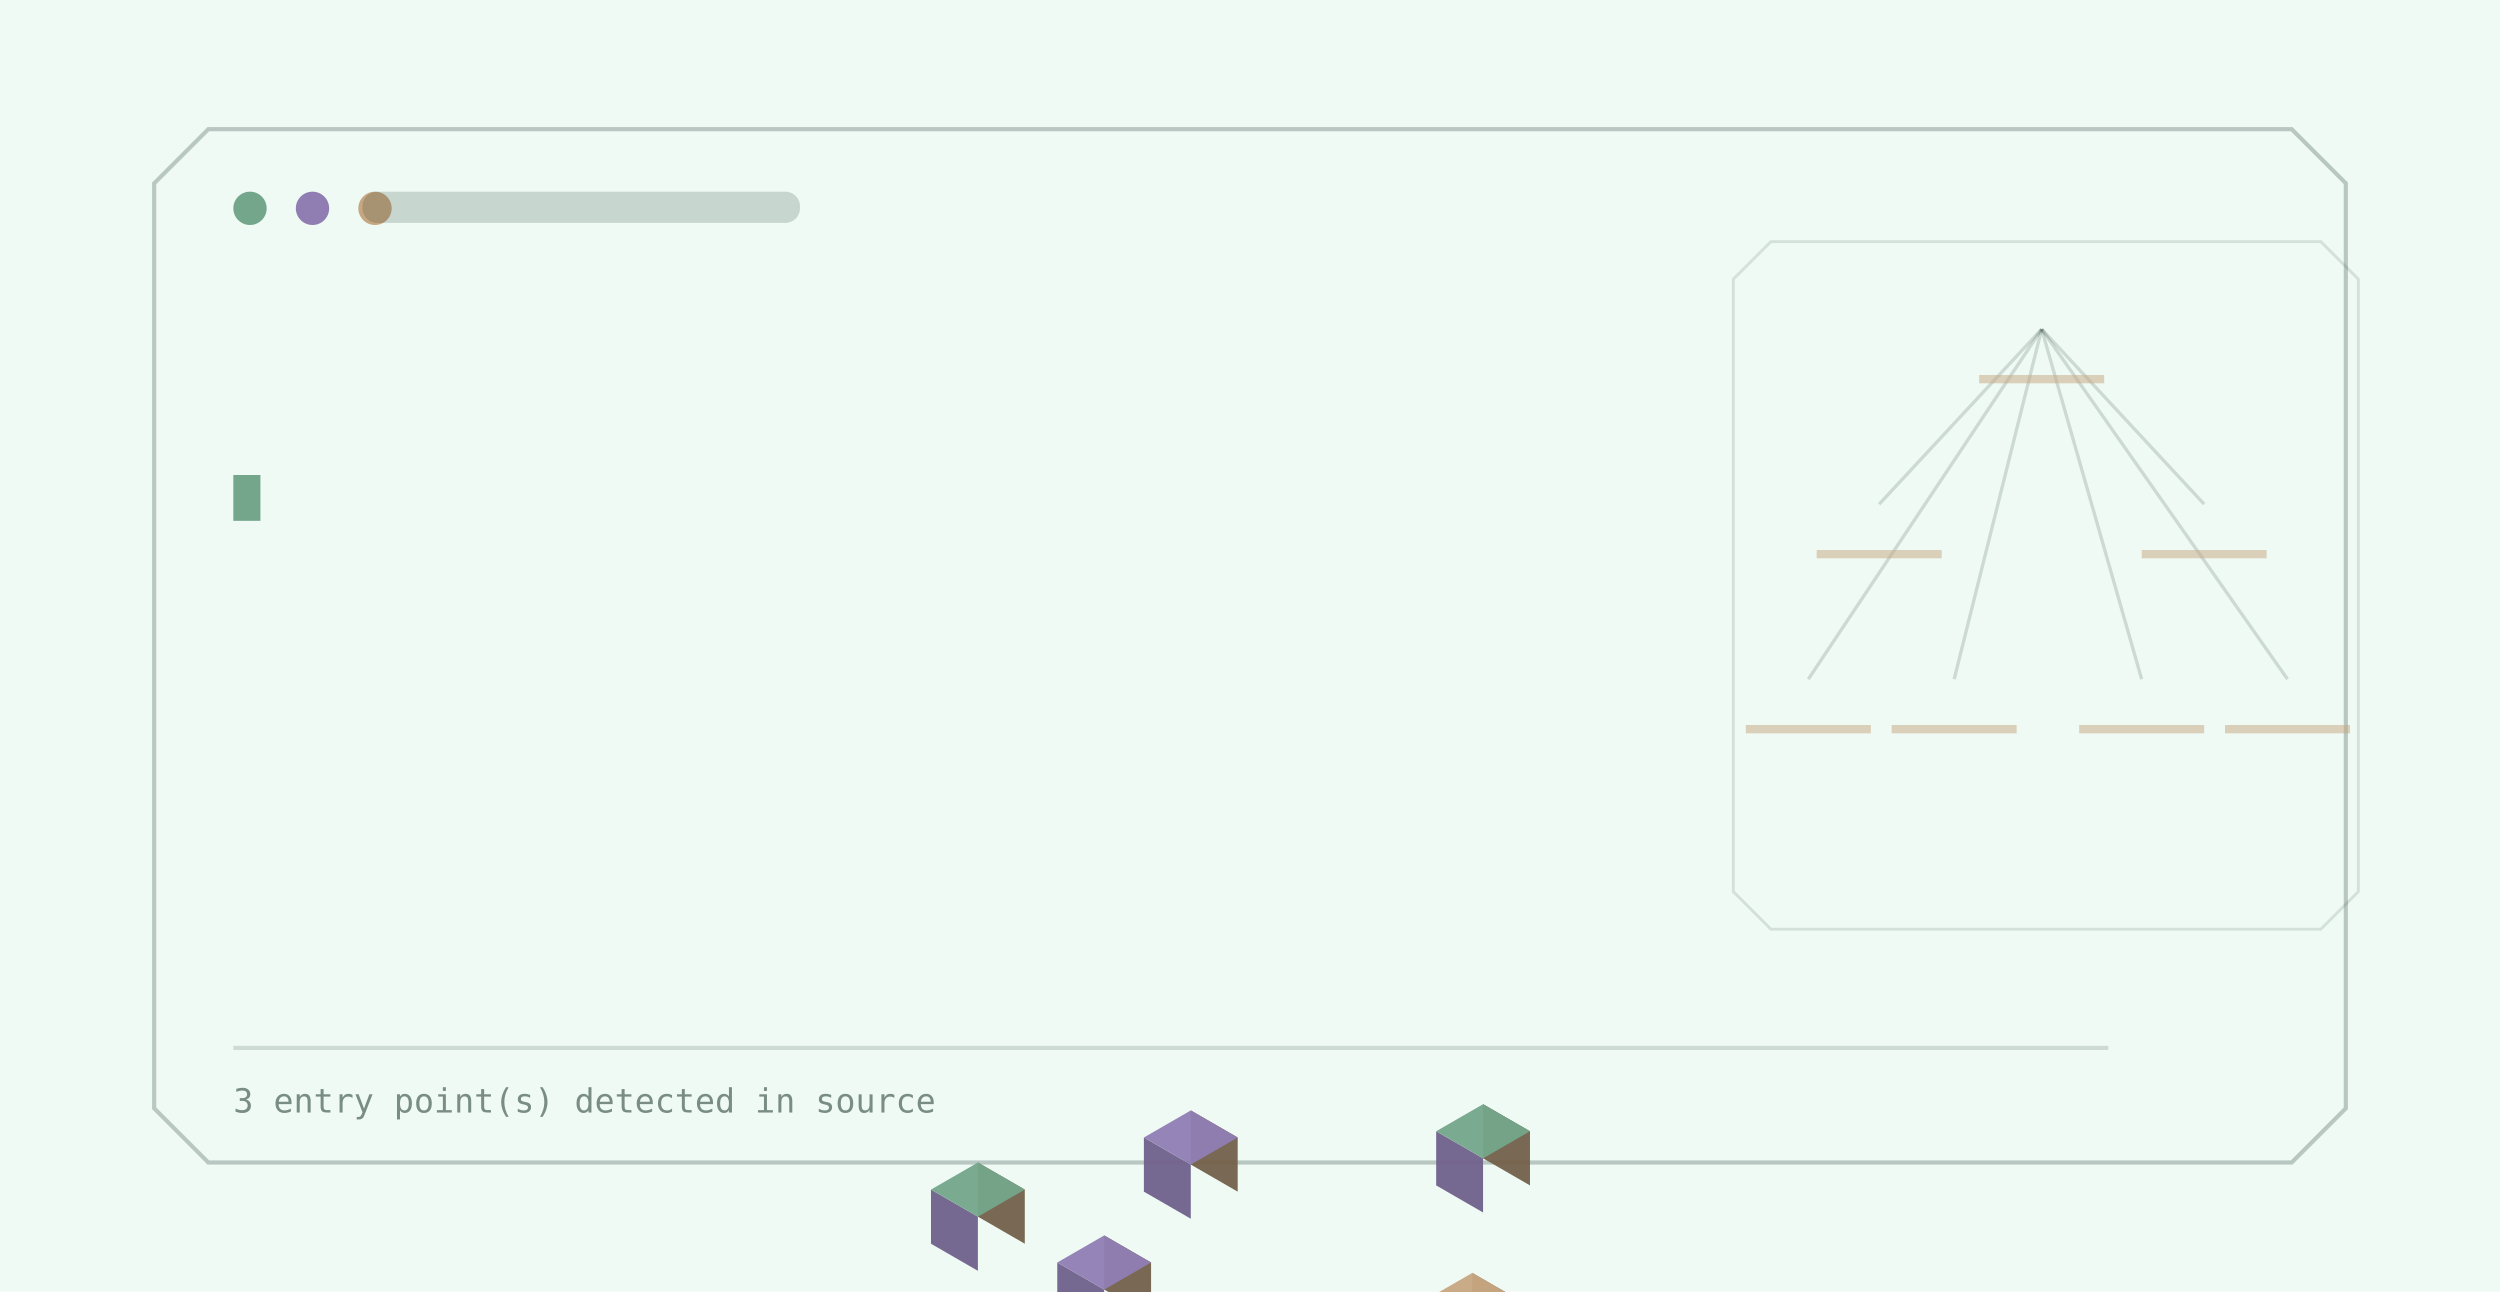
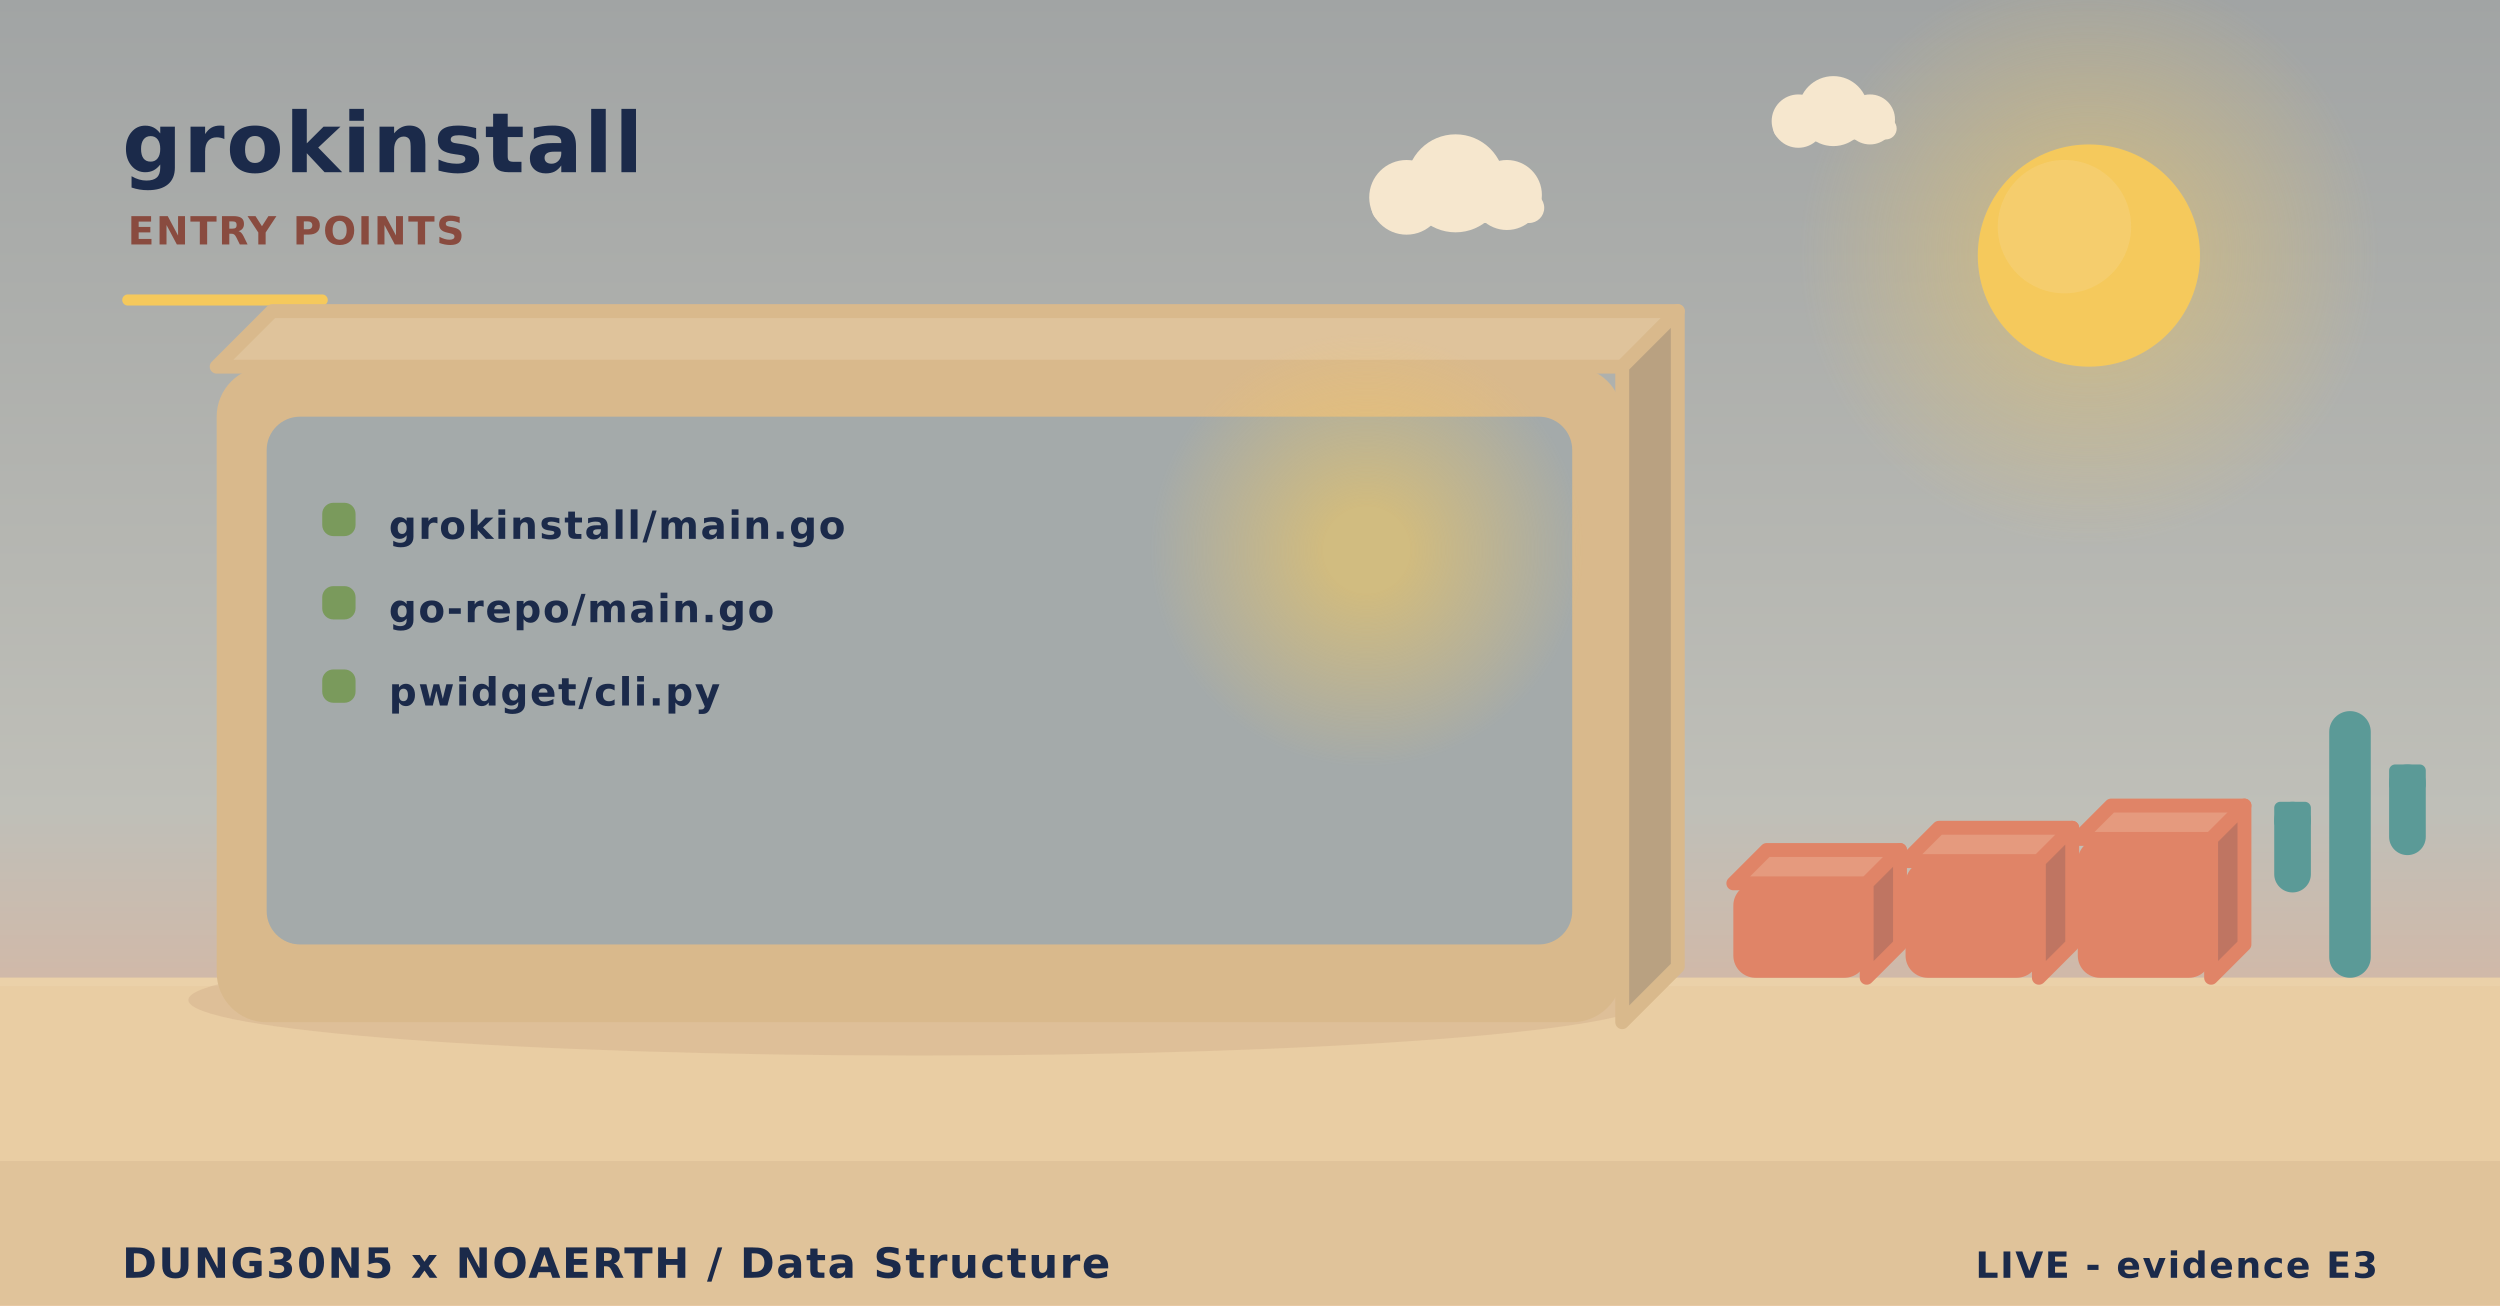
- <svg xmlns="http://www.w3.org/2000/svg" viewBox="0 0 1200 620" width="1200" height="620" role="img" aria-label="grokinstall command surface">
-   <rect width="1200" height="620" fill="#effaf5" />
-   <defs>
-     <linearGradient id="gt" x1="0" y1="0" x2="1" y2="1">
-       <stop offset="0%" stop-color="#74a68b" />
-       <stop offset="100%" stop-color="#907eb3" />
-     </linearGradient>
-   </defs>
-   <path d="M100.00,62.00 H1100.00 L1126.00,88.00 V532.00 L1100.00,558.00 H100.00 L74.00,532.00 V88.00 Z" fill="none" stroke="rgba(26,52,43,0.300)" stroke-width="2.00" opacity="0.85" />
-   <circle cx="120.00" cy="100.00" r="8.00" fill="#74a68b" opacity="1.00" />
-   <circle cx="150.00" cy="100.00" r="8.00" fill="#907eb3" opacity="1.00" />
-   <circle cx="180.00" cy="100.00" r="8.00" fill="#c7a781" opacity="1.00" />
-   <rect x="174.00" y="92.00" width="210.00" height="15.00" rx="7.00" fill="rgba(26,52,43,0.180)" opacity="1.00" />
-   <text x="112" y="148" font-family="ui-monospace,SFMono-Regular,Menlo,monospace" font-size="21" fill="rgba(26,52,43,0.800)" opacity="0">grokinstall/main.go<animate attributeName="opacity" values="0;1;1;0" dur="1.5s" begin="0.0s" repeatCount="indefinite" />
-   </text>
-   <text x="112" y="182" font-family="ui-monospace,SFMono-Regular,Menlo,monospace" font-size="21" fill="rgba(26,52,43,0.800)" opacity="0">go-repo/main.go<animate attributeName="opacity" values="0;1;1;0" dur="1.5s" begin="1.5s" repeatCount="indefinite" />
-   </text>
-   <text x="112" y="216" font-family="ui-monospace,SFMono-Regular,Menlo,monospace" font-size="21" fill="rgba(26,52,43,0.800)" opacity="0">pwidget/cli.py<animate attributeName="opacity" values="0;1;1;0" dur="1.5s" begin="3.0s" repeatCount="indefinite" />
-   </text>
-   <rect x="112" y="228" width="13" height="22" fill="#74a68b">
-     <animate attributeName="opacity" values="1;0;1" dur="1.05s" begin="0s" repeatCount="indefinite" />
-   </rect>
-   <path d="M850.00,116.00 H1114.00 L1132.00,134.00 V428.00 L1114.00,446.00 H850.00 L832.00,428.00 V134.00 Z" fill="none" stroke="rgba(26,52,43,0.180)" stroke-width="1.40" opacity="0.70" />
-   <line x1="980.00" y1="158.00" x2="902.00" y2="242.00" stroke="rgba(26,52,43,0.300)" stroke-width="1.60" opacity="0.55" />
-   <line x1="980.00" y1="158.00" x2="1058.00" y2="242.00" stroke="rgba(26,52,43,0.300)" stroke-width="1.60" opacity="0.55" />
-   <line x1="980.00" y1="158.00" x2="868.00" y2="326.00" stroke="rgba(26,52,43,0.300)" stroke-width="1.60" opacity="0.55" />
-   <line x1="980.00" y1="158.00" x2="938.00" y2="326.00" stroke="rgba(26,52,43,0.300)" stroke-width="1.60" opacity="0.55" />
-   <line x1="980.00" y1="158.00" x2="1028.00" y2="326.00" stroke="rgba(26,52,43,0.300)" stroke-width="1.60" opacity="0.55" />
-   <line x1="980.00" y1="158.00" x2="1098.00" y2="326.00" stroke="rgba(26,52,43,0.300)" stroke-width="1.60" opacity="0.55" />
-   <polygon points="711.87,556.00 734.39,569.00 734.39,543.00 711.87,530.00" fill="#73614b" opacity="0.95" />
-   <polygon points="689.36,569.00 711.87,582.00 711.87,556.00 689.36,543.00" fill="#70628c" opacity="0.95" />
-   <polygon points="711.87,530.00 734.39,543.00 711.87,556.00 689.36,543.00" fill="#74a68b" opacity="0.95" />
+ <svg xmlns="http://www.w3.org/2000/svg" width="900" height="470" viewBox="0 0 900 470" role="img" aria-label="grokinstall - how it is operated">
+   <linearGradient id="skyt" x1="0" y1="0" x2="0" y2="1">
+     <stop offset="0" stop-color="#a1a4a4" />
+     <stop offset="0.62" stop-color="#bfbfb8" />
+     <stop offset="1" stop-color="#f3ad8a" />
+   </linearGradient>
+   <rect width="900" height="470" fill="url(#skyt)" />
+   <radialGradient id="sunt">
+     <stop offset="0.35" stop-color="#f5c95c" stop-opacity="0.34" />
+     <stop offset="1" stop-color="#f5c95c" stop-opacity="0" />
+   </radialGradient>
+   <circle cx="752" cy="92" r="104" fill="url(#sunt)" />
+   <circle cx="752" cy="92" r="40" fill="#f5c95c" />
+   <circle cx="743.2" cy="81.6" r="24" fill="#f5d27e" opacity="0.5" />
  <g>
-     <rect x="950.00" y="180.00" width="60.00" height="4.00" rx="0.00" fill="rgba(199,167,129,0.500)" opacity="1.00" />
-     <animate attributeName="opacity" values="0.25;1.0;0.25" dur="11.4s" begin="0.0s" repeatCount="indefinite" />
+     <circle cx="524" cy="66" r="17.64" fill="#f6e7ce" />
+     <circle cx="506.36" cy="71.04" r="13.44" fill="#f6e7ce" />
+     <circle cx="542.48" cy="70.2" r="12.6" fill="#f6e7ce" />
+     <rect x="493.76" y="69.36" width="62.16" height="10.92" rx="5.46" fill="#f6e7ce" />
+     <animateTransform attributeName="transform" type="translate" values="0 0;24 0;0 0" dur="36s" begin="0s" repeatCount="indefinite" />
  </g>
-   <polygon points="571.58,559.00 594.09,572.00 594.09,546.00 571.58,533.00" fill="#73614b" opacity="0.95" />
-   <polygon points="549.06,572.00 571.58,585.00 571.58,559.00 549.06,546.00" fill="#70628c" opacity="0.95" />
-   <polygon points="571.58,533.00 594.09,546.00 571.58,559.00 549.06,546.00" fill="#907eb3" opacity="0.95" />
  <g>
-     <rect x="872.00" y="264.00" width="60.00" height="4.00" rx="0.00" fill="rgba(199,167,129,0.500)" opacity="1.00" />
-     <animate attributeName="opacity" values="0.25;1.0;0.25" dur="11.4s" begin="0.4s" repeatCount="indefinite" />
+     <circle cx="660" cy="40" r="12.6" fill="#f6e7ce" />
+     <circle cx="647.4" cy="43.6" r="9.6" fill="#f6e7ce" />
+     <circle cx="673.2" cy="43" r="9" fill="#f6e7ce" />
+     <rect x="638.4" y="42.4" width="44.4" height="7.8" rx="3.9" fill="#f6e7ce" />
+     <animateTransform attributeName="transform" type="translate" values="0 0;-18 0;0 0" dur="46s" begin="3s" repeatCount="indefinite" />
  </g>
-   <polygon points="706.68,637.00 729.19,650.00 729.19,624.00 706.68,611.00" fill="#73614b" opacity="0.95" />
-   <polygon points="684.16,650.00 706.68,663.00 706.68,637.00 684.16,624.00" fill="#70628c" opacity="0.95" />
-   <polygon points="706.68,611.00 729.19,624.00 706.68,637.00 684.16,624.00" fill="#c7a781" opacity="0.95" />
+   <rect x="0" y="352" width="900" height="118" fill="#e9cda3" />
+   <rect x="0" y="352" width="900" height="3" fill="#ebd1a9" />
+   <text x="44" y="62" font-family="Verdana,DejaVu Sans,sans-serif" font-size="30" font-weight="700" letter-spacing="0.6" fill="#1b2a4a" text-anchor="start">grokinstall</text>
+   <text x="46" y="88" font-family="Verdana,DejaVu Sans,sans-serif" font-size="14" font-weight="700" letter-spacing="0.6" fill="#894b3f" text-anchor="start">ENTRY POINTS</text>
+   <rect x="44" y="106" width="74" height="4" rx="2" fill="#f5c95c" />
+   <ellipse cx="331" cy="360" rx="263.2" ry="20" fill="rgba(138,90,68,0.11)" />
+   <path d="M78,132 L584,132 L604,112 L98,112 Z" fill="#dfc39b" stroke="#d9b98c" stroke-width="5" stroke-linejoin="round" />
+   <path d="M584,132 L604,112 L604,348 L584,368 Z" fill="#b9a181" stroke="#d9b98c" stroke-width="5" stroke-linejoin="round" />
+   <rect x="78" y="132" width="506" height="236" rx="18" fill="#d9b98c" />
+   <rect x="96" y="150" width="470" height="190" rx="12" fill="#a0a9ac" opacity="0.94" />
+   <radialGradient id="lamp28473">
+     <stop offset="0.2" stop-color="#f5c95c" stop-opacity="0.55" />
+     <stop offset="1" stop-color="#f5c95c" stop-opacity="0" />
+   </radialGradient>
+   <circle cx="492" cy="198" r="78" fill="url(#lamp28473)" />
+   <rect x="116" y="181" width="12" height="12" rx="4" fill="#7a9a5c" />
  <g>
-     <rect x="1028.00" y="264.00" width="60.00" height="4.00" rx="0.00" fill="rgba(199,167,129,0.500)" opacity="1.00" />
-     <animate attributeName="opacity" values="0.25;1.0;0.25" dur="11.4s" begin="0.8s" repeatCount="indefinite" />
+     <text x="140" y="194" font-family="Verdana,DejaVu Sans,sans-serif" font-size="14" font-weight="700" letter-spacing="0.6" fill="#1b2a4a" text-anchor="start">grokinstall/main.go</text>
+     <animateTransform attributeName="transform" type="translate" values="0 10;0 0" dur="0.7s" begin="0.4s" fill="freeze" />
  </g>
-   <polygon points="469.39,584.00 491.90,597.00 491.90,571.00 469.39,558.00" fill="#73614b" opacity="0.95" />
-   <polygon points="446.87,597.00 469.39,610.00 469.39,584.00 446.87,571.00" fill="#70628c" opacity="0.95" />
-   <polygon points="469.39,558.00 491.90,571.00 469.39,584.00 446.87,571.00" fill="#74a68b" opacity="0.95" />
+   <rect x="116" y="211" width="12" height="12" rx="4" fill="#7a9a5c" />
  <g>
-     <rect x="838.00" y="348.00" width="60.00" height="4.00" rx="0.00" fill="rgba(199,167,129,0.500)" opacity="1.00" />
-     <animate attributeName="opacity" values="0.25;1.0;0.25" dur="11.4s" begin="1.2s" repeatCount="indefinite" />
+     <text x="140" y="224" font-family="Verdana,DejaVu Sans,sans-serif" font-size="14" font-weight="700" letter-spacing="0.6" fill="#1b2a4a" text-anchor="start">go-repo/main.go</text>
+     <animateTransform attributeName="transform" type="translate" values="0 10;0 0" dur="0.7s" begin="0.7s" fill="freeze" />
  </g>
-   <polygon points="530.01,619.00 552.52,632.00 552.52,606.00 530.01,593.00" fill="#73614b" opacity="0.95" />
-   <polygon points="507.49,632.00 530.01,645.00 530.01,619.00 507.49,606.00" fill="#70628c" opacity="0.95" />
-   <polygon points="530.01,593.00 552.52,606.00 530.01,619.00 507.49,606.00" fill="#907eb3" opacity="0.95" />
+   <rect x="116" y="241" width="12" height="12" rx="4" fill="#7a9a5c" />
  <g>
-     <rect x="908.00" y="348.00" width="60.00" height="4.00" rx="0.00" fill="rgba(199,167,129,0.500)" opacity="1.00" />
-     <animate attributeName="opacity" values="0.25;1.0;0.25" dur="11.4s" begin="1.6s" repeatCount="indefinite" />
+     <text x="140" y="254" font-family="Verdana,DejaVu Sans,sans-serif" font-size="14" font-weight="700" letter-spacing="0.6" fill="#1b2a4a" text-anchor="start">pwidget/cli.py</text>
+     <animateTransform attributeName="transform" type="translate" values="0 10;0 0" dur="0.7s" begin="1s" fill="freeze" />
  </g>
-   <polygon points="607.95,664.00 630.47,677.00 630.47,651.00 607.95,638.00" fill="#73614b" opacity="0.95" />
-   <polygon points="585.43,677.00 607.95,690.00 607.95,664.00 585.43,651.00" fill="#70628c" opacity="0.95" />
-   <polygon points="607.95,638.00 630.47,651.00 607.95,664.00 585.43,651.00" fill="#c7a781" opacity="0.95" />
-   <g>
-     <rect x="998.00" y="348.00" width="60.00" height="4.00" rx="0.00" fill="rgba(199,167,129,0.500)" opacity="1.00" />
-     <animate attributeName="opacity" values="0.25;1.0;0.25" dur="11.4s" begin="2.0s" repeatCount="indefinite" />
-   </g>
-   <polygon points="668.57,699.00 691.09,712.00 691.09,686.00 668.57,673.00" fill="#73614b" opacity="0.95" />
-   <polygon points="646.05,712.00 668.57,725.00 668.57,699.00 646.05,686.00" fill="#70628c" opacity="0.95" />
-   <polygon points="668.57,673.00 691.09,686.00 668.57,699.00 646.05,686.00" fill="#74a68b" opacity="0.95" />
-   <g>
-     <rect x="1068.00" y="348.00" width="60.00" height="4.00" rx="0.00" fill="rgba(199,167,129,0.500)" opacity="1.00" />
-     <animate attributeName="opacity" values="0.25;1.0;0.25" dur="11.4s" begin="2.4s" repeatCount="indefinite" />
-   </g>
-   <rect x="112.00" y="502.00" width="900.00" height="2.00" rx="0.00" fill="rgba(26,52,43,0.160)" opacity="1.00" />
-   <text x="112" y="534" font-family="ui-monospace,Menlo,monospace" font-size="16" fill="rgba(26,52,43,0.550)">3 entry point(s) detected in source</text>
+   <path d="M624,318 L672,318 L684,306 L636,306 Z" fill="#e59a7e" stroke="#e08467" stroke-width="5" stroke-linejoin="round" />
+   <path d="M672,318 L684,306 L684,340 L672,352 Z" fill="#bf7562" stroke="#e08467" stroke-width="5" stroke-linejoin="round" />
+   <rect x="624" y="318" width="48" height="34" rx="8" fill="#e08467" />
+   <path d="M686,310 L734,310 L746,298 L698,298 Z" fill="#e59a7e" stroke="#e08467" stroke-width="5" stroke-linejoin="round" />
+   <path d="M734,310 L746,298 L746,340 L734,352 Z" fill="#bf7562" stroke="#e08467" stroke-width="5" stroke-linejoin="round" />
+   <rect x="686" y="310" width="48" height="42" rx="8" fill="#e08467" />
+   <path d="M748,302 L796,302 L808,290 L760,290 Z" fill="#e59a7e" stroke="#e08467" stroke-width="5" stroke-linejoin="round" />
+   <path d="M796,302 L808,290 L808,340 L796,352 Z" fill="#bf7562" stroke="#e08467" stroke-width="5" stroke-linejoin="round" />
+   <rect x="748" y="302" width="48" height="50" rx="8" fill="#e08467" />
+   <rect x="838.52" y="256" width="14.96" height="96" rx="7.48" fill="#5b9a97" />
+   <rect x="818.72" y="288.64" width="13.2" height="32.64" rx="6.6" fill="#5b9a97" />
+   <rect x="818.72" y="288.64" width="13.2" height="9.6" rx="2.2" fill="#5b9a97" />
+   <rect x="860.08" y="275.2" width="13.2" height="32.64" rx="6.6" fill="#5b9a97" />
+   <rect x="860.08" y="275.2" width="13.2" height="9.6" rx="2.2" fill="#5b9a97" />
+   <rect x="0" y="418" width="900" height="52" rx="0" fill="#dfc299" opacity="0.94" />
+   <text x="44" y="460" font-family="Verdana,DejaVu Sans,sans-serif" font-size="15" font-weight="700" letter-spacing="0.6" fill="#1b2a4a" text-anchor="start">DUNG30N5 x NOAERTH  /  Data Structure</text>
+   <text x="856" y="460" font-family="Verdana,DejaVu Sans,sans-serif" font-size="13" font-weight="700" letter-spacing="0.6" fill="#1b2a4a" text-anchor="end">LIVE  -  evidence E3</text>
</svg>
